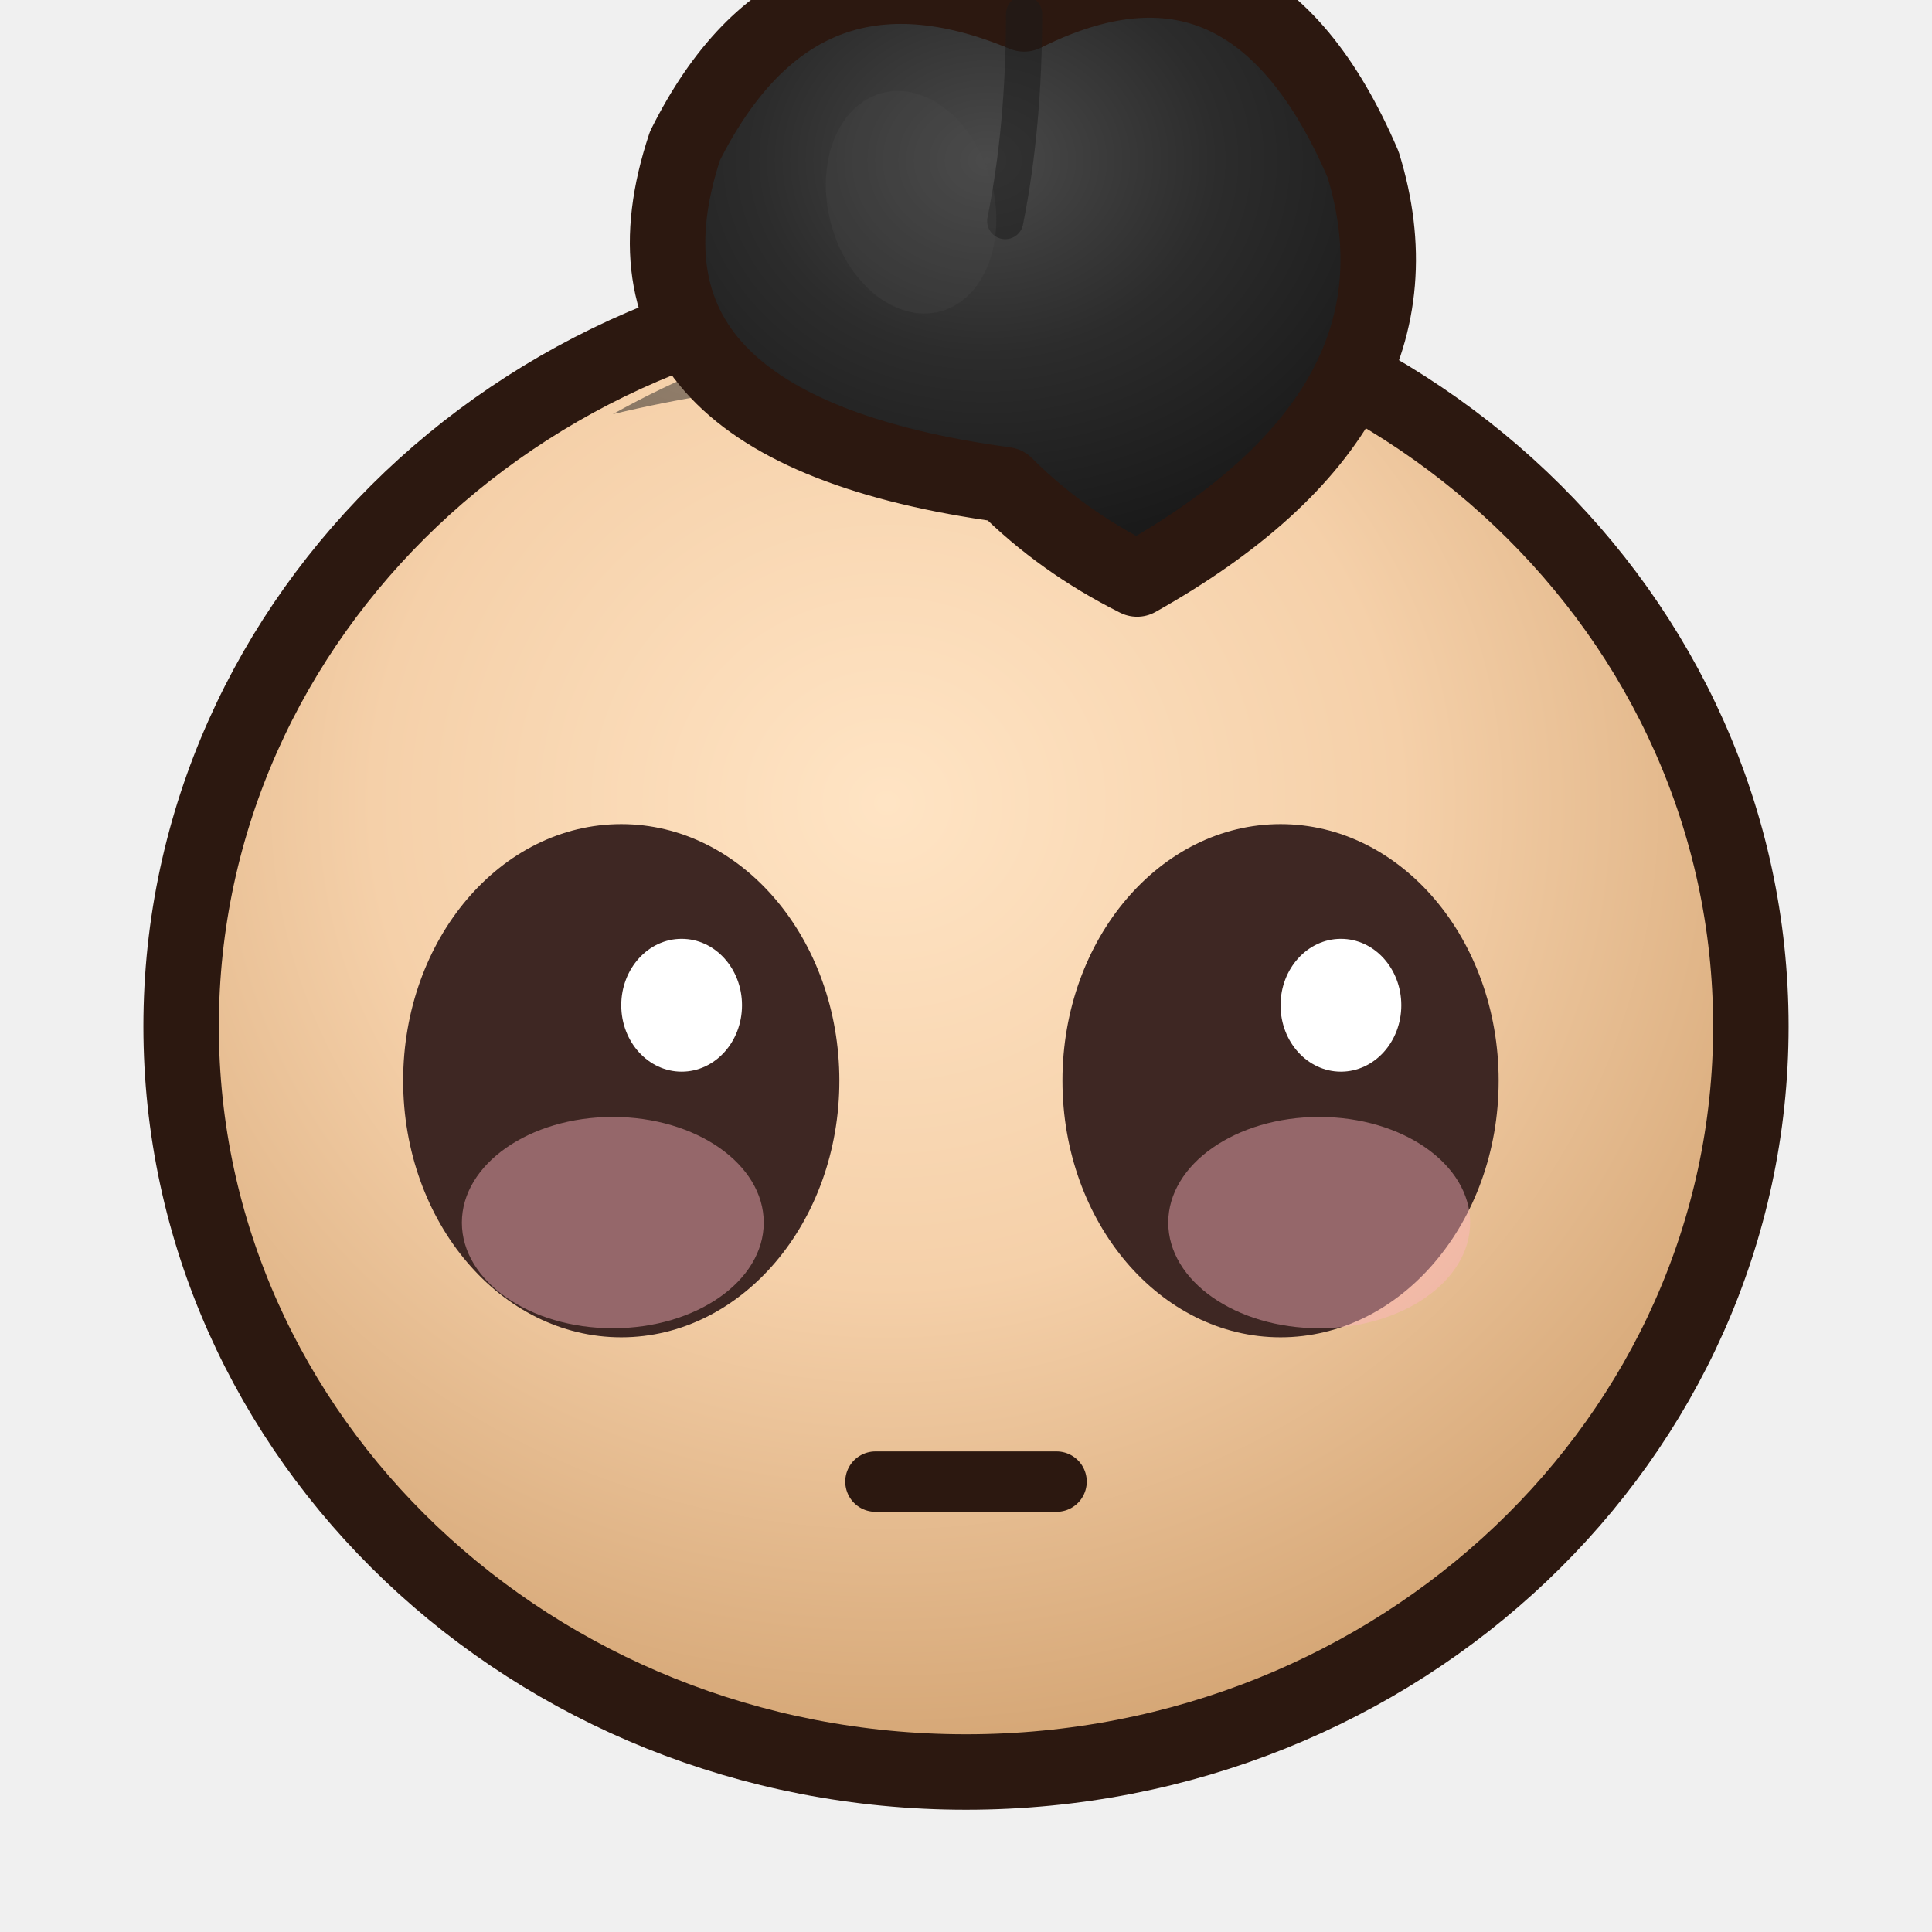
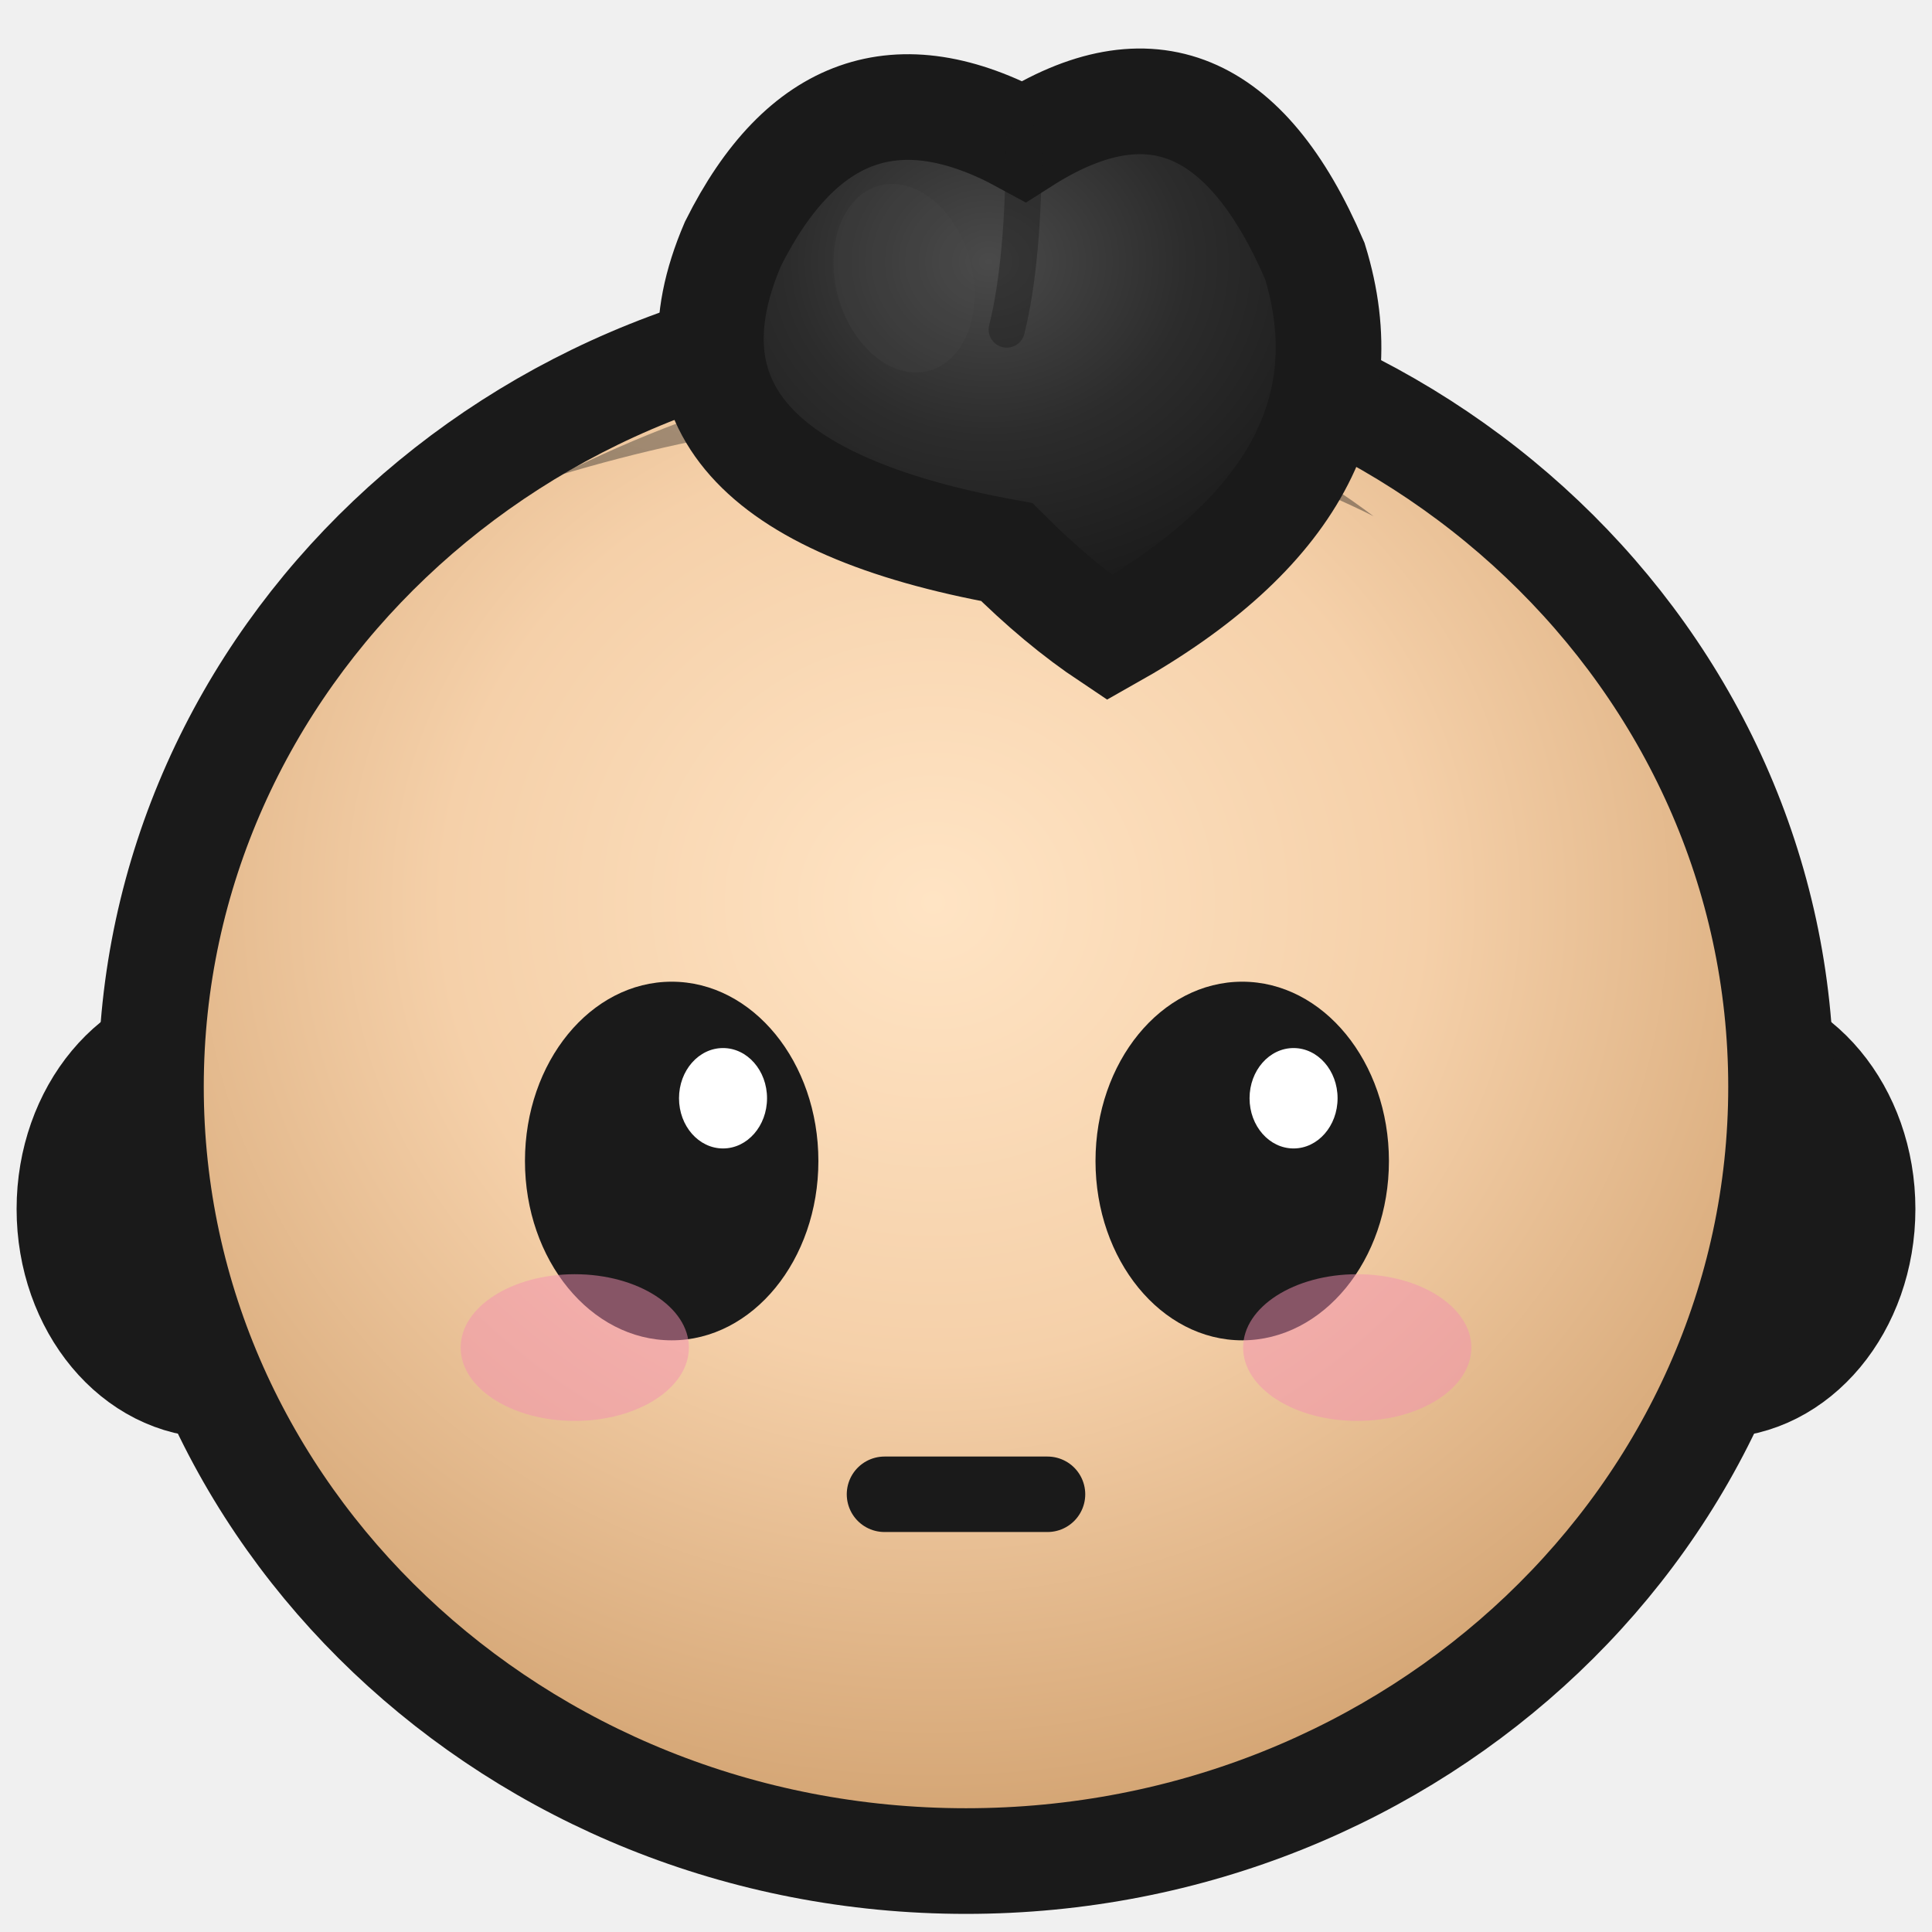
<svg xmlns="http://www.w3.org/2000/svg" viewBox="0 0 64 64" width="64" height="64" id="face_serious">
  <defs>
-     <radialGradient id="headGrad" cx="45%" cy="35%" r="65%" fx="45%" fy="35%">
+     <radialGradient id="headGrad" cx="48%" cy="38%" r="60%" fx="48%" fy="38%">
      <stop offset="0%" stop-color="#FFE4C4" />
      <stop offset="50%" stop-color="#F5D0A9" />
      <stop offset="100%" stop-color="#D4A574" />
    </radialGradient>
    <radialGradient id="headGradHair" cx="45%" cy="30%" r="65%" fx="45%" fy="30%">
      <stop offset="0%" stop-color="#4A4A4A" />
      <stop offset="50%" stop-color="#2C2C2C" />
      <stop offset="100%" stop-color="#1A1A1A" />
    </radialGradient>
  </defs>
-   <ellipse cx="32" cy="34" rx="26" ry="24.7" fill="url(#headGrad)" stroke="#2C1810" stroke-width="2.5" stroke-linecap="round" stroke-linejoin="round" />
-   <path d="M20.3 13.72       Q 26.8 10.08, 33.3 10.6       Q 39.8 11.12, 43.7 15.28       Q 39.8 12.68, 33.3 12.68       Q 26.8 12.16, 20.3 13.72 Z" fill="url(#headGradHair)" opacity="0.5" />
-   <path d="       M33.3 16.06       Q 19.572 14.188,         22.692 4.828       Q 26.436 -2.66,         33.924 0.46       Q 41.412 -3.284,         45.156 5.452       Q 47.652 13.564,         37.668 19.18       Q 35.172 17.932,         33.3 16.06 Z" fill="url(#headGradHair)" stroke="#2C1810" stroke-width="2.5" stroke-linecap="round" stroke-linejoin="round" />
-   <path d="M33.924 0.46       Q 33.924 4.204,         33.3 7.324" fill="none" stroke="#1A1A1A" stroke-width="1.2" stroke-linecap="round" opacity="0.5" />
-   <ellipse cx="30.18" cy="6.7" rx="2.746" ry="3.744" fill="#4A4A4A" opacity="0.25" transform="rotate(-15 30.18 6.7)" />
-   <ellipse cx="20.58" cy="35.8" rx="7.225" ry="8.5" fill="#3E2723" />
-   <ellipse cx="22.58" cy="33.3" rx="2" ry="2.2" fill="#FFFFFF" />
-   <ellipse cx="42.42" cy="35.8" rx="7.225" ry="8.5" fill="#3E2723" />
-   <ellipse cx="44.42" cy="33.3" rx="2" ry="2.2" fill="#FFFFFF" />
-   <line x1="29" y1="49.08" x2="35" y2="49.08" stroke="#2C1810" stroke-width="2" stroke-linecap="round" />
-   <ellipse cx="20.3" cy="40.5" rx="5" ry="3.5" fill="#FFB6C1" opacity="0.45" />
-   <ellipse cx="43.7" cy="40.5" rx="5" ry="3.5" fill="#FFB6C1" opacity="0.45" />
+   <ellipse cx="7.16" cy="40.05" rx="4.86" ry="5.832" fill="url(#headGrad)" stroke="#1A1A1A" stroke-width="3.5" />
+   <ellipse cx="7.16" cy="40.05" rx="2.43" ry="3.402" fill="#D4A574" opacity="0.3" />
+   <ellipse cx="56.84" cy="40.05" rx="4.86" ry="5.832" fill="url(#headGrad)" stroke="#1A1A1A" stroke-width="3.5" />
+   <ellipse cx="56.84" cy="40.05" rx="2.43" ry="3.402" fill="#D4A574" opacity="0.3" />
+   <ellipse cx="32" cy="36" rx="27" ry="25.65" fill="url(#headGrad)" stroke="#1A1A1A" stroke-width="3.5" />
+   <path d="M18.5 15.75       Q 26.6 11.7, 33.35 12.24       Q 40.1 13.05, 45.5 17.1       Q 40.1 14.4, 33.35 13.86       Q 26.6 13.32, 18.5 15.75 Z" fill="url(#headGradHair)" opacity="0.4" />
+   <path d="       M33.35 18.288       Q 20.876 16.02,         24.278 8.082       Q 27.68 1.278,         33.917 4.68       Q 40.154 0.711,         43.556 8.649       Q 45.824 16.02,         36.752 21.123       Q 35.051 19.989,         33.35 18.288 Z" fill="url(#headGradHair)" stroke="#1A1A1A" stroke-width="3.5" />
+   <path d="M33.917 4.68       Q 33.917 8.649,         33.35 10.917" fill="none" stroke="#1A1A1A" stroke-width="1.2" stroke-linecap="round" opacity="0.4" />
+   <ellipse cx="29.948" cy="9.216" rx="2.268" ry="3.175" fill="#4A4A4A" opacity="0.2" transform="rotate(-15 29.948 9.216)" />
+   <ellipse cx="22.25" cy="38.46" rx="4.86" ry="5.94" fill="#1A1A1A" />
+   <ellipse cx="23.951" cy="36.381" rx="1.458" ry="1.663" fill="#FFFFFF" />
+   <ellipse cx="41.15" cy="38.46" rx="4.86" ry="5.94" fill="#1A1A1A" />
+   <ellipse cx="42.851" cy="36.381" rx="1.458" ry="1.663" fill="#FFFFFF" />
+   <ellipse cx="19.04" cy="44.64" rx="3.78" ry="2.43" fill="#F48FB1" opacity="0.5" />
+   <ellipse cx="44.96" cy="44.64" rx="3.78" ry="2.43" fill="#F48FB1" opacity="0.5" />
+   <line x1="29.3" y1="49.5" x2="34.7" y2="49.5" stroke="#1A1A1A" stroke-width="2.5" stroke-linecap="round" />
</svg>
